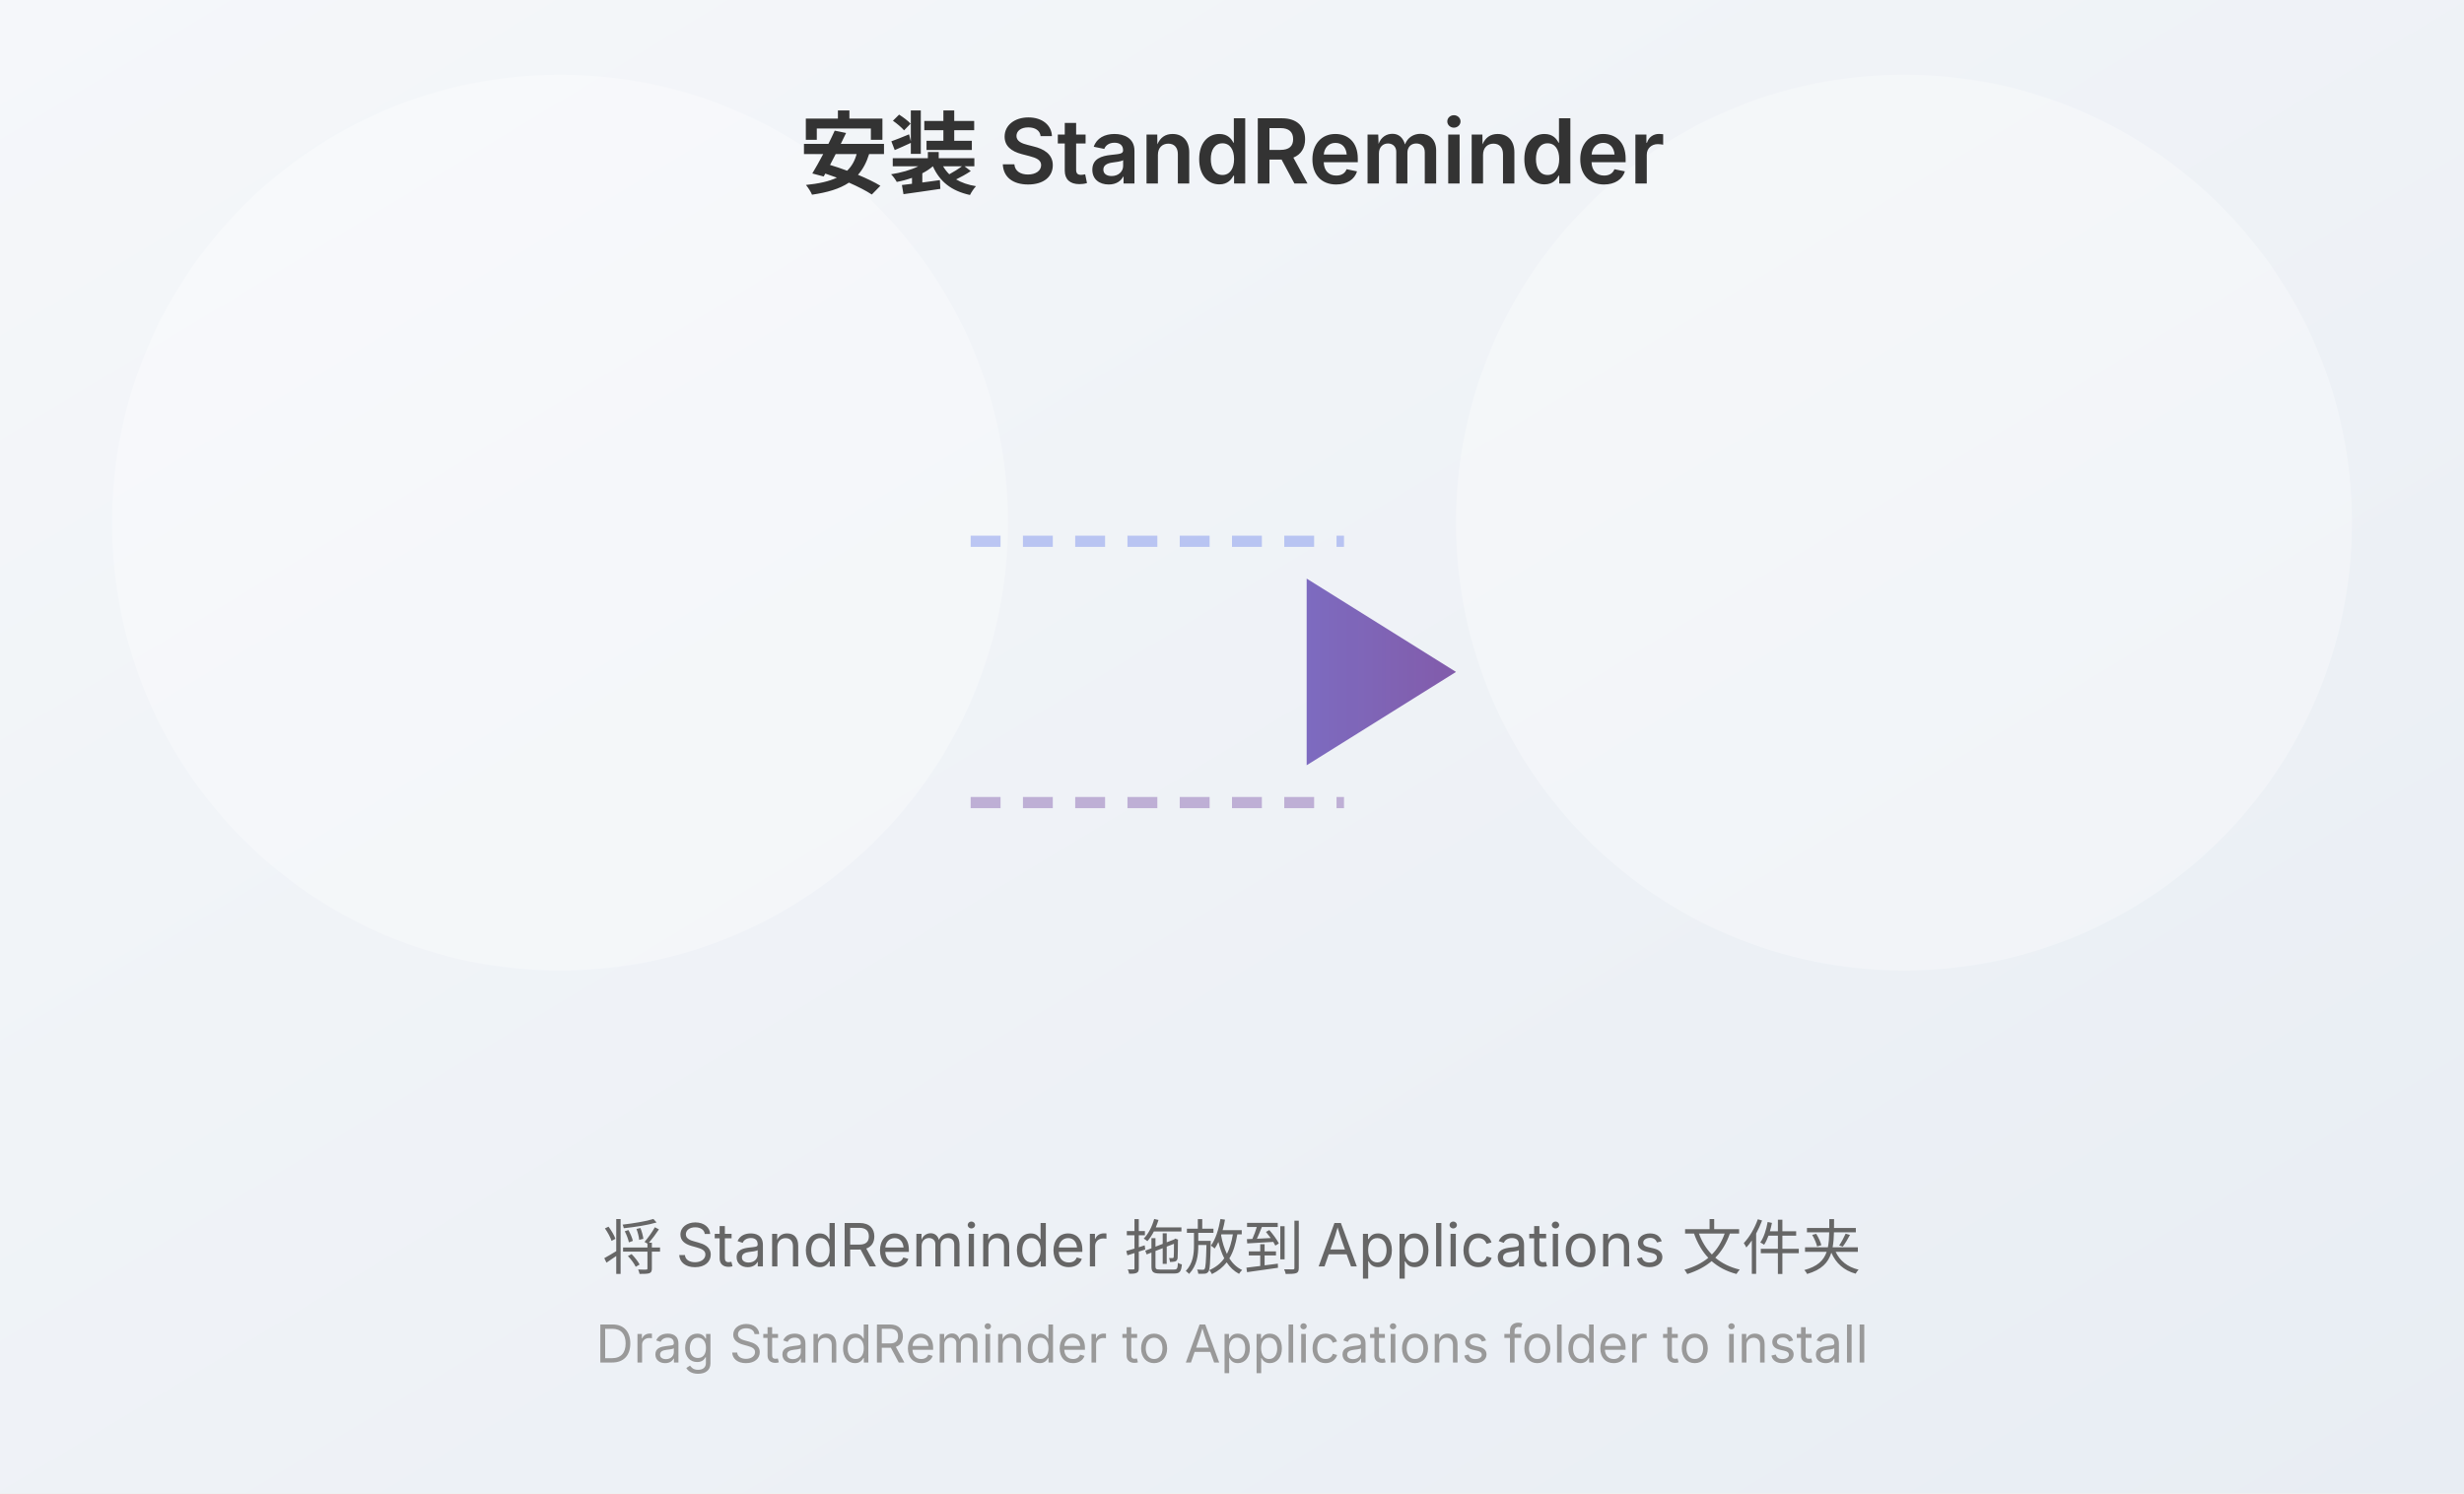
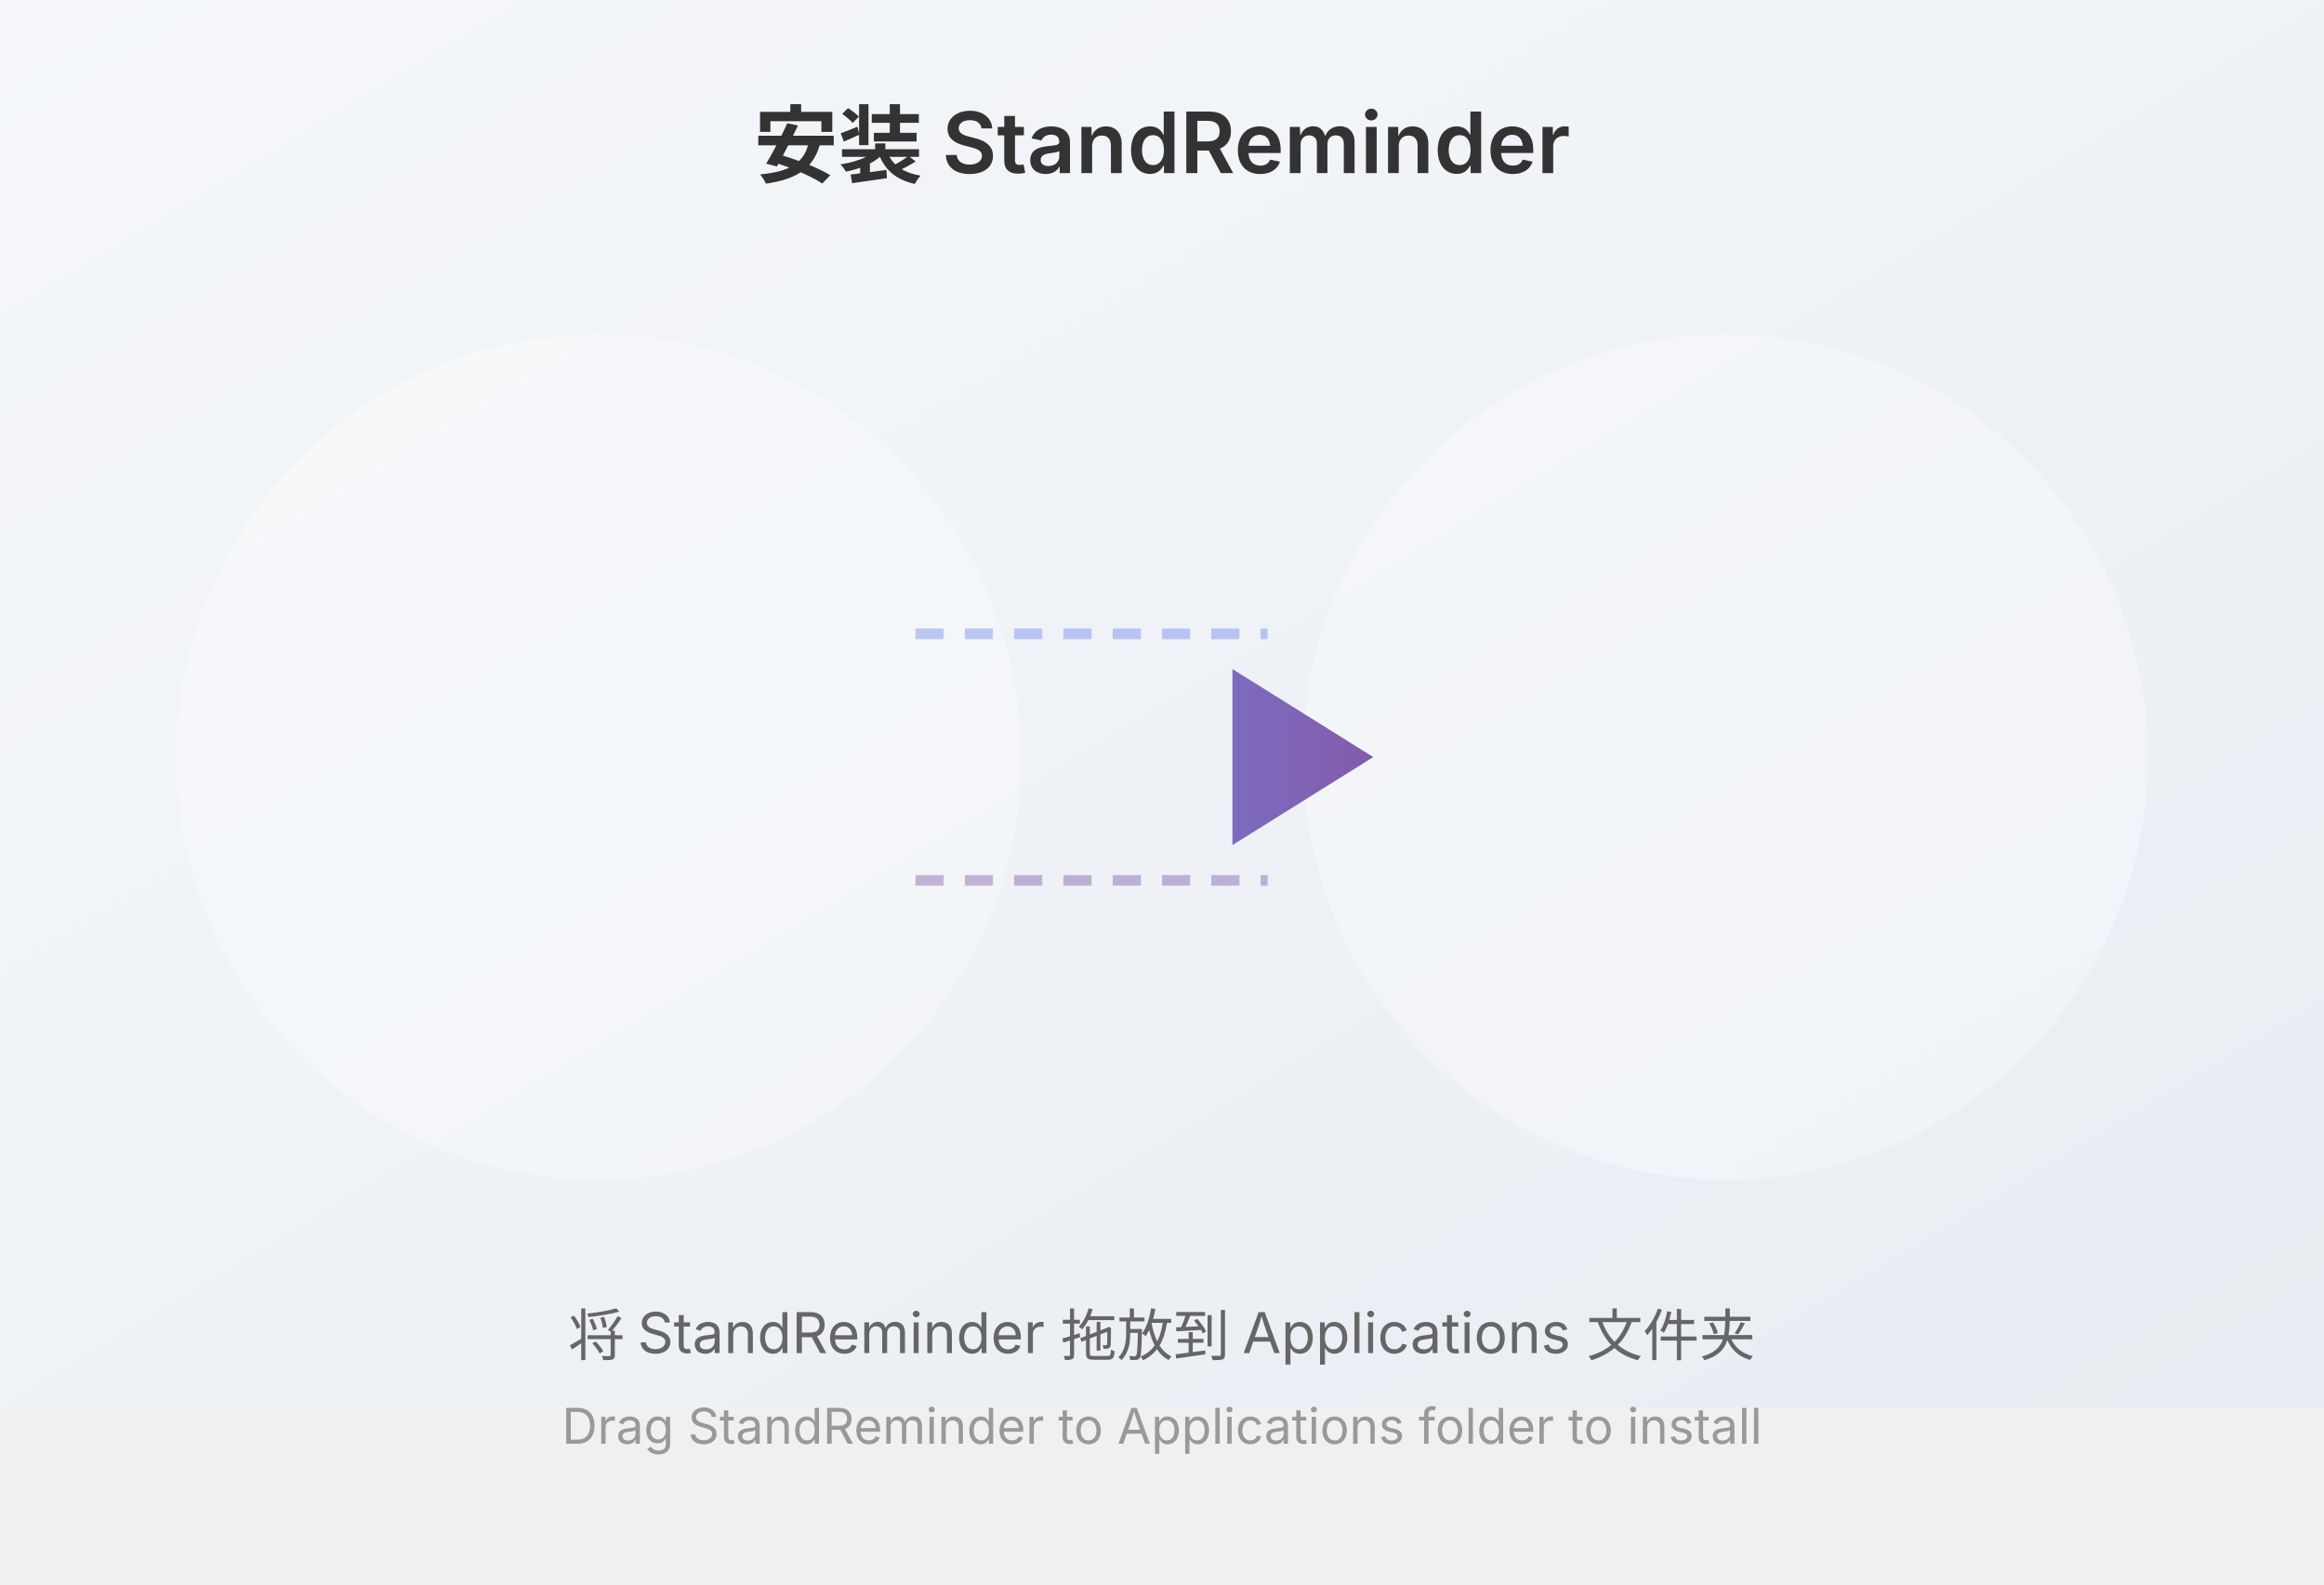
- <svg xmlns="http://www.w3.org/2000/svg" width="660" height="400" viewBox="0 0 660 400">
+ <svg xmlns="http://www.w3.org/2000/svg" width="660" height="450" viewBox="0 0 660 450">
  <defs>
    <linearGradient id="bgGradient" x1="0%" y1="0%" x2="100%" y2="100%">
      <stop offset="0%" style="stop-color:#F5F7FA" />
      <stop offset="100%" style="stop-color:#E8EDF3" />
    </linearGradient>
    <linearGradient id="arrowGradient" x1="0%" y1="0%" x2="100%" y2="0%">
      <stop offset="0%" style="stop-color:#667EEA" />
      <stop offset="100%" style="stop-color:#764BA2" />
    </linearGradient>
  </defs>
  <rect width="660" height="400" fill="url(#bgGradient)" />
-   <circle cx="150" cy="140" r="120" fill="#FFFFFF" opacity="0.3" />
-   <circle cx="510" cy="140" r="120" fill="#FFFFFF" opacity="0.3" />
-   <g transform="translate(330, 180)">
+   <circle cx="170" cy="215" r="120" fill="#FFFFFF" opacity="0.3" />
+   <circle cx="490" cy="215" r="120" fill="#FFFFFF" opacity="0.3" />
+   <g transform="translate(330, 215)">
    <path d="M -60,0 L 20,0 L 20,-25 L 60,0 L 20,25 L 20,0 Z" fill="url(#arrowGradient)" opacity="0.9" />
    <line x1="-70" y1="-35" x2="30" y2="-35" stroke="#667EEA" stroke-width="3" stroke-dasharray="8,6" opacity="0.4" />
    <line x1="-70" y1="35" x2="30" y2="35" stroke="#764BA2" stroke-width="3" stroke-dasharray="8,6" opacity="0.4" />
  </g>
  <text x="330" y="50" font-family="SF Pro Display, -apple-system, sans-serif" font-size="24" fill="#333" text-anchor="middle" font-weight="600">
    安装 StandReminder
  </text>
-   <text x="330" y="340" font-family="SF Pro Display, -apple-system, sans-serif" font-size="16" fill="#666" text-anchor="middle">
+   <text x="330" y="385" font-family="SF Pro Display, -apple-system, sans-serif" font-size="16" fill="#666" text-anchor="middle">
    将 StandReminder 拖放到 Applications 文件夹
  </text>
-   <text x="330" y="365" font-family="PingFang SC, -apple-system, sans-serif" font-size="14" fill="#999" text-anchor="middle">
+   <text x="330" y="410" font-family="PingFang SC, -apple-system, sans-serif" font-size="14" fill="#999" text-anchor="middle">
    Drag StandReminder to Applications folder to install
  </text>
</svg>
